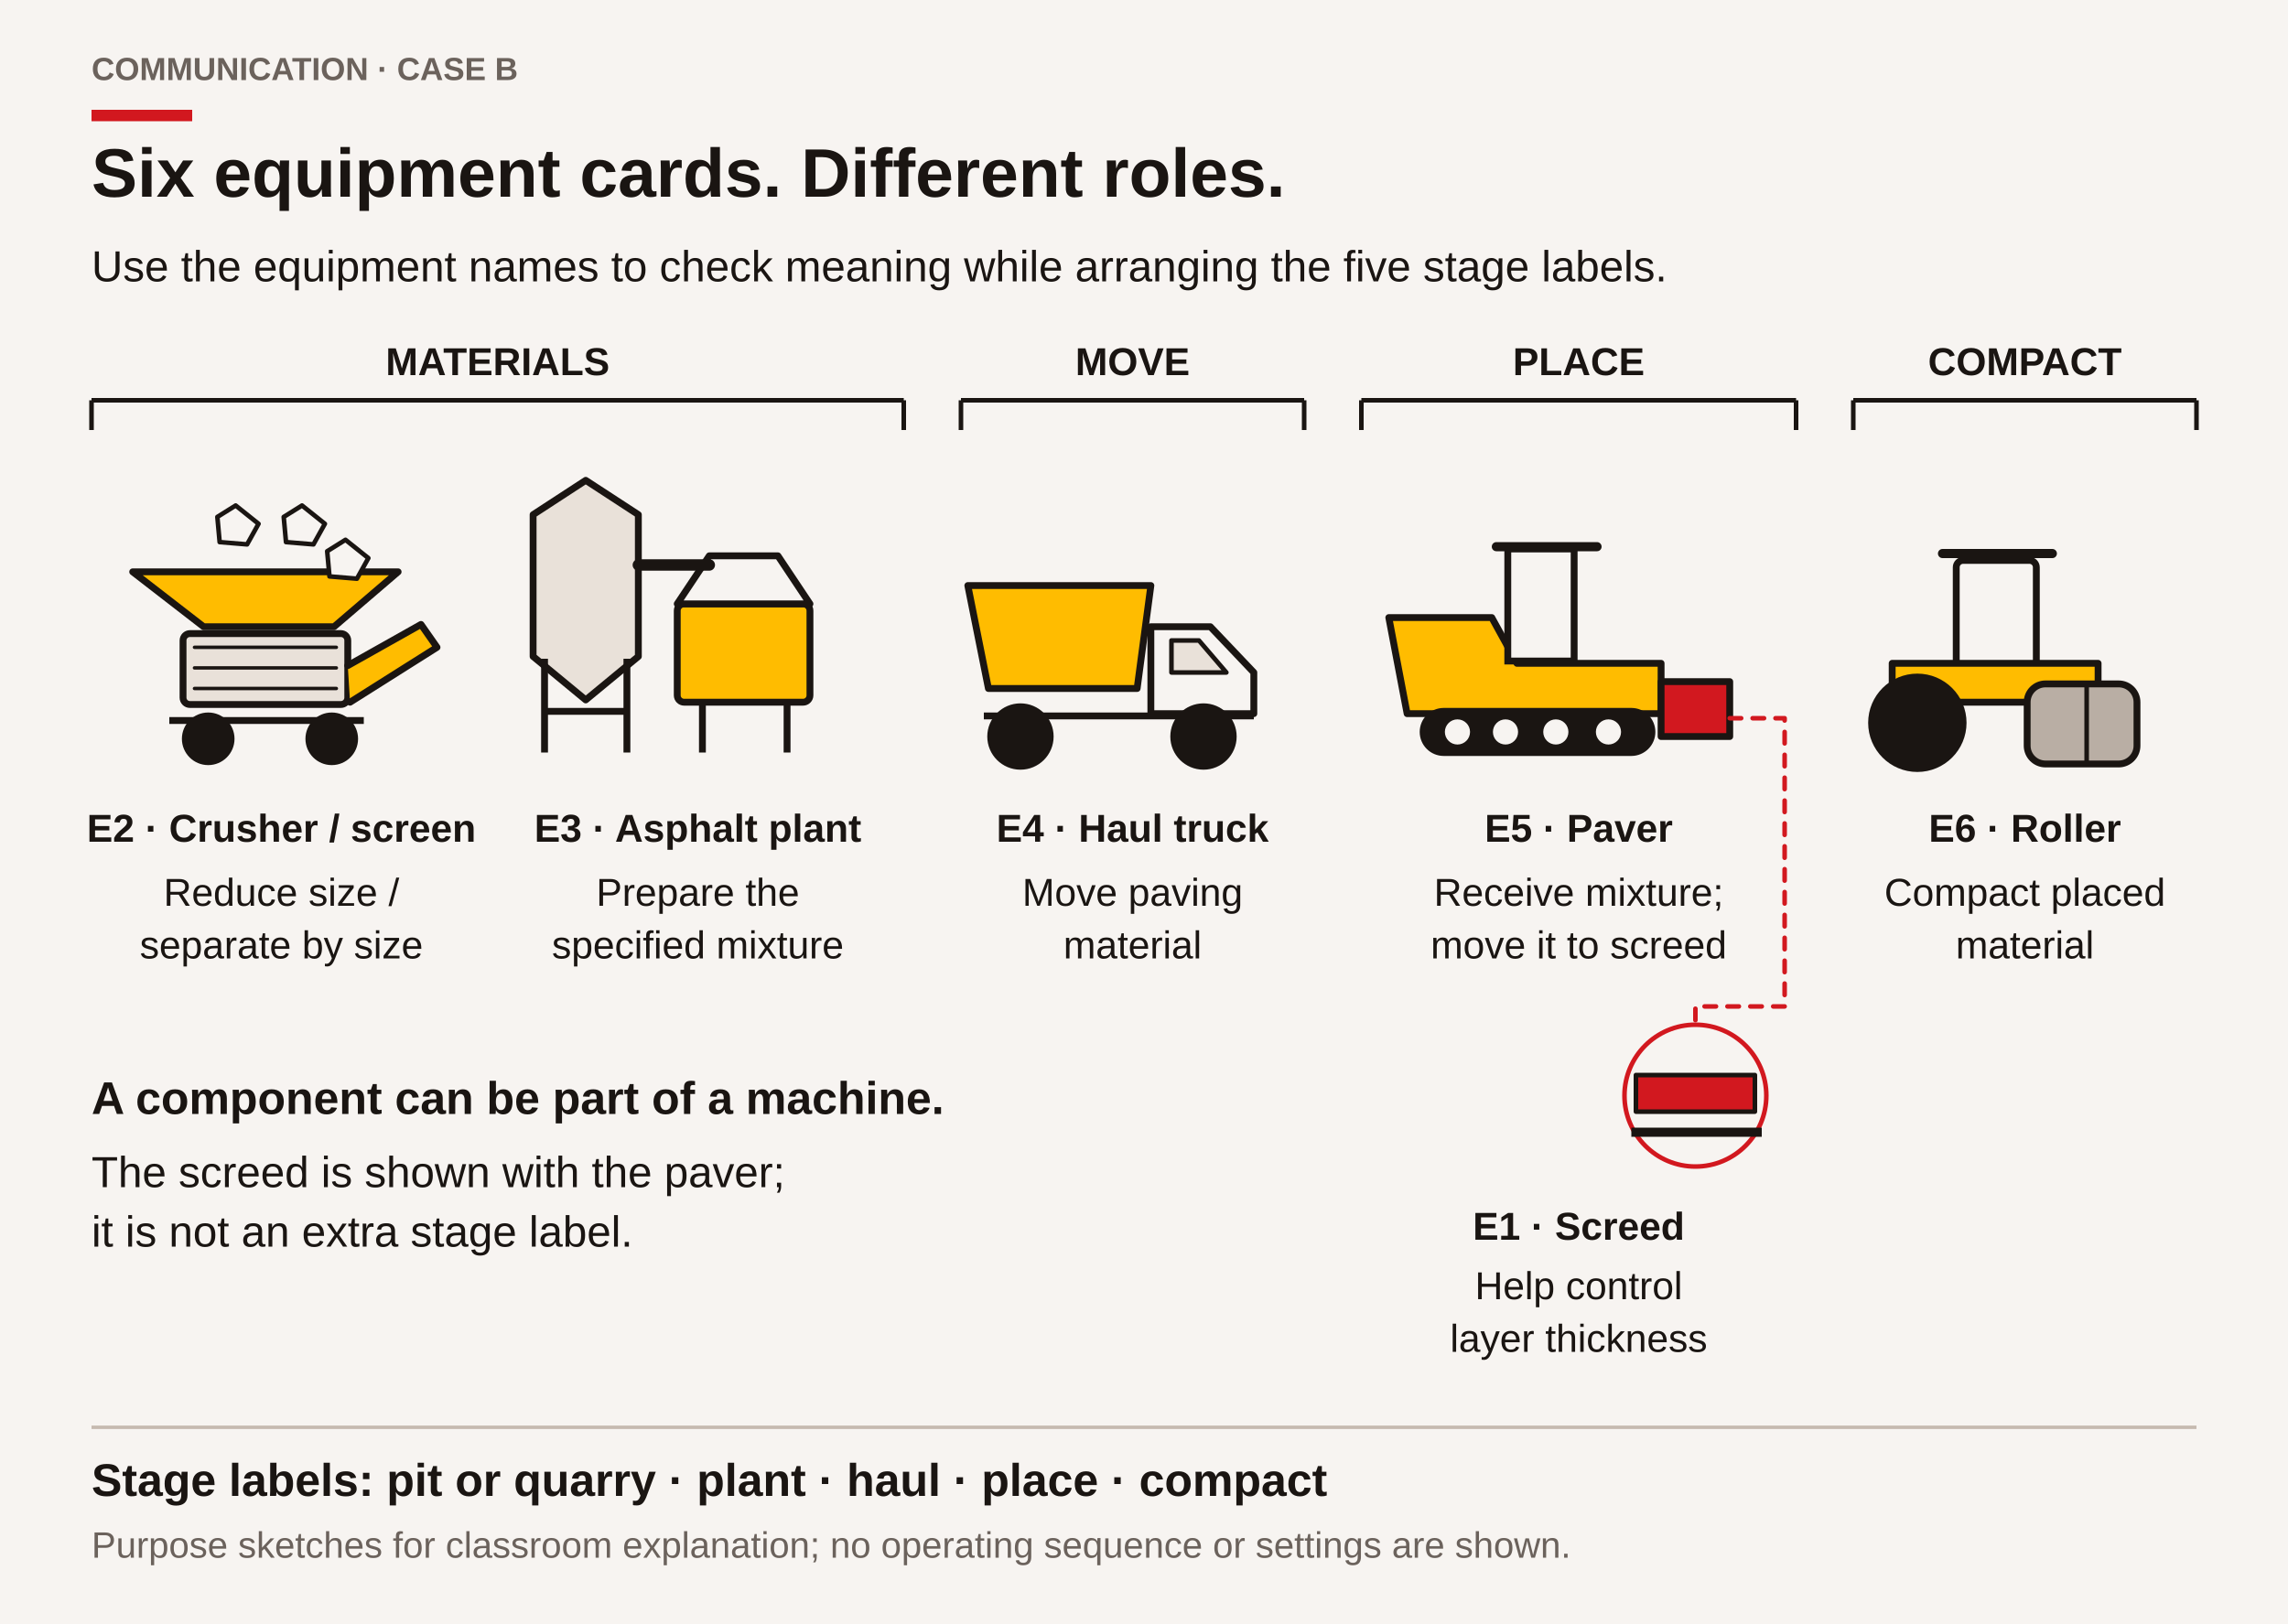
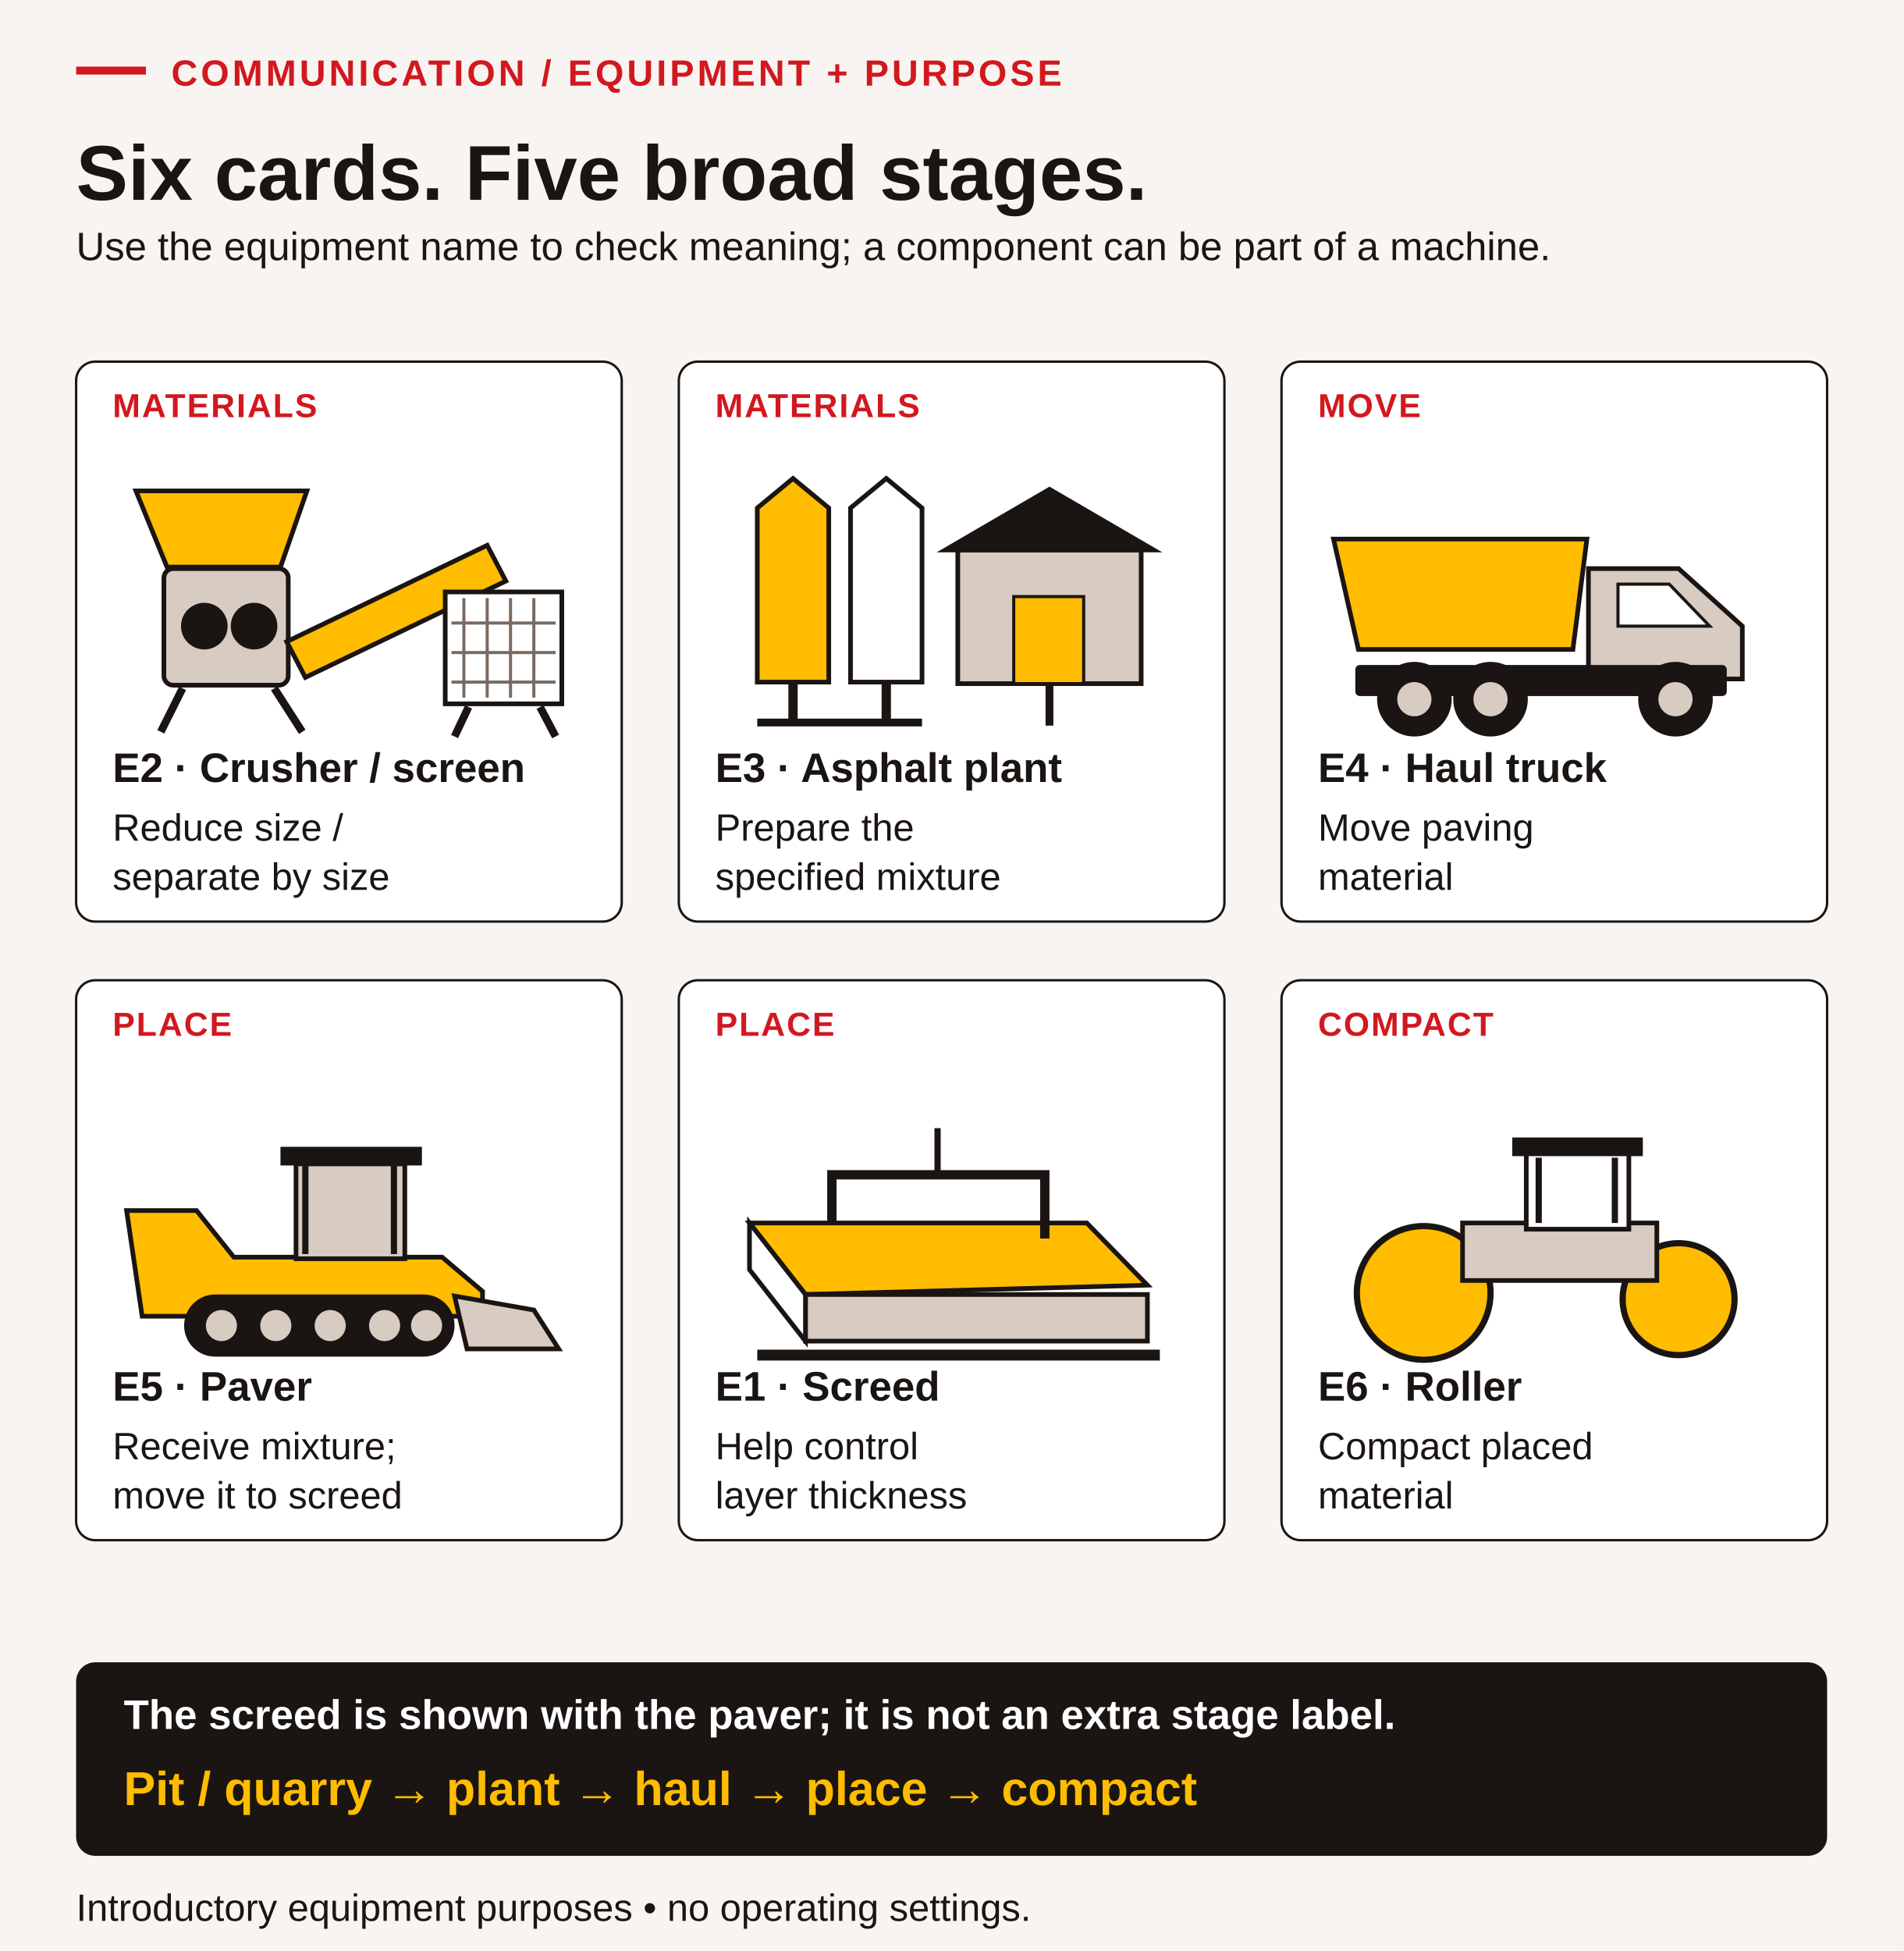
- <svg xmlns="http://www.w3.org/2000/svg" viewBox="0 0 1000 710" role="img" aria-labelledby="title desc">
+ <svg xmlns="http://www.w3.org/2000/svg" width="1200" height="1230" viewBox="0 0 1200 1230" role="img" aria-labelledby="title desc">
  <defs>
-     <marker id="arrow" viewBox="0 0 10 10" refX="9" refY="5" markerWidth="9" markerHeight="9" orient="auto-start-reverse">
-       <path d="M 1 1 L 9 5 L 1 9" fill="none" stroke="#1A1512" stroke-width="1.8" stroke-linecap="round" stroke-linejoin="round" />
+     <marker id="arrow" markerWidth="8" markerHeight="8" refX="7" refY="4" orient="auto">
+       <path d="M0 0 L8 4 L0 8Z" fill="#1A1512" />
    </marker>
-     <marker id="arrow-red" viewBox="0 0 10 10" refX="9" refY="5" markerWidth="9" markerHeight="9" orient="auto-start-reverse">
-       <path d="M 1 1 L 9 5 L 1 9" fill="none" stroke="#D2181F" stroke-width="1.8" stroke-linecap="round" stroke-linejoin="round" />
-     </marker>
+     <pattern id="hatch" width="14" height="14" patternUnits="userSpaceOnUse">
+       <path d="M-2 12 L12 -2 M2 16 L16 2" stroke="#7A6B61" stroke-width="1.5" />
+     </pattern>
  </defs>
-   <g font-family="Arial, Helvetica, sans-serif">
-     <rect width="1000" height="710" fill="#F7F4F1" />
-     <text x="40" y="35" font-size="14" font-weight="700" fill="#6B625C" text-anchor="start">COMMUNICATION · CASE B</text>
-     <rect x="40" y="48" width="44" height="5" rx="0" fill="#D2181F" stroke="none" stroke-width="3" />
-     <text x="40" y="86" font-size="30" font-weight="700" fill="#1A1512" text-anchor="start">Six equipment cards. Different roles.</text>
-     <text x="40" y="123" font-size="19" font-weight="400" fill="#1A1512" text-anchor="start">Use the equipment names to check meaning while arranging the five stage labels.</text>
-     <line x1="40" y1="175" x2="395" y2="175" stroke="#1A1512" stroke-width="2" />
-     <line x1="40" y1="175" x2="40" y2="188" stroke="#1A1512" stroke-width="2" />
-     <line x1="395" y1="175" x2="395" y2="188" stroke="#1A1512" stroke-width="2" />
-     <text x="217.5" y="164" font-size="17" font-weight="700" fill="#1A1512" text-anchor="middle">MATERIALS</text>
-     <line x1="420" y1="175" x2="570" y2="175" stroke="#1A1512" stroke-width="2" />
-     <line x1="420" y1="175" x2="420" y2="188" stroke="#1A1512" stroke-width="2" />
-     <line x1="570" y1="175" x2="570" y2="188" stroke="#1A1512" stroke-width="2" />
-     <text x="495.0" y="164" font-size="17" font-weight="700" fill="#1A1512" text-anchor="middle">MOVE</text>
-     <line x1="595" y1="175" x2="785" y2="175" stroke="#1A1512" stroke-width="2" />
-     <line x1="595" y1="175" x2="595" y2="188" stroke="#1A1512" stroke-width="2" />
-     <line x1="785" y1="175" x2="785" y2="188" stroke="#1A1512" stroke-width="2" />
-     <text x="690.0" y="164" font-size="17" font-weight="700" fill="#1A1512" text-anchor="middle">PLACE</text>
-     <line x1="810" y1="175" x2="960" y2="175" stroke="#1A1512" stroke-width="2" />
-     <line x1="810" y1="175" x2="810" y2="188" stroke="#1A1512" stroke-width="2" />
-     <line x1="960" y1="175" x2="960" y2="188" stroke="#1A1512" stroke-width="2" />
-     <text x="885.0" y="164" font-size="17" font-weight="700" fill="#1A1512" text-anchor="middle">COMPACT</text>
-     <path d="M 58 250 l 31 24 h 57 l 28 -24 Z" fill="#FFBC00" stroke="#1A1512" stroke-width="3" stroke-linecap="round" stroke-linejoin="round" />
-     <rect x="80" y="277" width="72" height="31" rx="3" fill="#E9E1D9" stroke="#1A1512" stroke-width="3" />
-     <path d="M 85 283 h 62 m -62 9 h 62 m -62 9 h 62" fill="none" stroke="#1A1512" stroke-width="1.5" stroke-linecap="round" stroke-linejoin="round" />
-     <path d="M 152 291 l 32 -18 l 7 10 l -38 24" fill="#FFBC00" stroke="#1A1512" stroke-width="3" stroke-linecap="round" stroke-linejoin="round" />
-     <line x1="74" y1="315" x2="159" y2="315" stroke="#1A1512" stroke-width="3" />
-     <circle cx="91" cy="323" r="10" fill="#1A1512" stroke="#1A1512" stroke-width="3" />
-     <circle cx="145" cy="323" r="10" fill="#1A1512" stroke="#1A1512" stroke-width="3" />
-     <path d="M 95 226 l 8 -5 l 10 8 l -5 9 l -12 -1 Z" fill="#F7F4F1" stroke="#1A1512" stroke-width="2" stroke-linecap="round" stroke-linejoin="round" />
-     <path d="M 124 226 l 8 -5 l 10 8 l -5 9 l -12 -1 Z" fill="#F7F4F1" stroke="#1A1512" stroke-width="2" stroke-linecap="round" stroke-linejoin="round" />
-     <path d="M 143 241 l 8 -5 l 10 8 l -5 9 l -12 -1 Z" fill="#F7F4F1" stroke="#1A1512" stroke-width="2" stroke-linecap="round" stroke-linejoin="round" />
-     <text x="123" y="368" font-size="17" font-weight="700" fill="#1A1512" text-anchor="middle">E2 · Crusher / screen</text>
-     <text x="123" y="396" font-size="17" font-weight="400" fill="#1A1512" text-anchor="middle">Reduce size /</text>
-     <text x="123" y="419" font-size="17" font-weight="400" fill="#1A1512" text-anchor="middle">separate by size</text>
-     <path d="M 233 225 l 23 -15 l 23 15 v 62 l -23 19 l -23 -19 Z" fill="#E9E1D9" stroke="#1A1512" stroke-width="3" stroke-linecap="round" stroke-linejoin="round" />
-     <line x1="238" y1="288" x2="238" y2="329" stroke="#1A1512" stroke-width="3" />
-     <line x1="274" y1="288" x2="274" y2="329" stroke="#1A1512" stroke-width="3" />
-     <line x1="238" y1="311" x2="274" y2="311" stroke="#1A1512" stroke-width="3" />
-     <rect x="296" y="264" width="58" height="43" rx="3" fill="#FFBC00" stroke="#1A1512" stroke-width="3" />
-     <path d="M 296 264 l 14 -21 h 30 l 14 21 Z" fill="#F7F4F1" stroke="#1A1512" stroke-width="3" stroke-linecap="round" stroke-linejoin="round" />
-     <line x1="307" y1="307" x2="307" y2="329" stroke="#1A1512" stroke-width="3" />
-     <line x1="344" y1="307" x2="344" y2="329" stroke="#1A1512" stroke-width="3" />
-     <path d="M 279 247 h 31" fill="none" stroke="#1A1512" stroke-width="5" stroke-linecap="round" stroke-linejoin="round" />
-     <text x="305" y="368" font-size="17" font-weight="700" fill="#1A1512" text-anchor="middle">E3 · Asphalt plant</text>
-     <text x="305" y="396" font-size="17" font-weight="400" fill="#1A1512" text-anchor="middle">Prepare the</text>
-     <text x="305" y="419" font-size="17" font-weight="400" fill="#1A1512" text-anchor="middle">specified mixture</text>
-     <path d="M 423 256 h 80 l -6 45 h -65 Z" fill="#FFBC00" stroke="#1A1512" stroke-width="3" stroke-linecap="round" stroke-linejoin="round" />
-     <path d="M 503 274 h 26 l 19 20 v 18 h -45 Z" fill="#F7F4F1" stroke="#1A1512" stroke-width="3" stroke-linecap="round" stroke-linejoin="round" />
-     <path d="M 512 280 h 12 l 12 14 h -24 Z" fill="#E9E1D9" stroke="#1A1512" stroke-width="2" stroke-linecap="round" stroke-linejoin="round" />
-     <line x1="430" y1="313" x2="548" y2="313" stroke="#1A1512" stroke-width="3" />
-     <circle cx="446" cy="322" r="13" fill="#1A1512" stroke="#1A1512" stroke-width="3" />
-     <circle cx="526" cy="322" r="13" fill="#1A1512" stroke="#1A1512" stroke-width="3" />
-     <text x="495" y="368" font-size="17" font-weight="700" fill="#1A1512" text-anchor="middle">E4 · Haul truck</text>
-     <text x="495" y="396" font-size="17" font-weight="400" fill="#1A1512" text-anchor="middle">Move paving</text>
-     <text x="495" y="419" font-size="17" font-weight="400" fill="#1A1512" text-anchor="middle">material</text>
-     <path d="M 607 270 h 45 l 11 20 h 63 v 22 H 615 Z" fill="#FFBC00" stroke="#1A1512" stroke-width="3" stroke-linecap="round" stroke-linejoin="round" />
-     <rect x="659" y="240" width="29" height="49" rx="0" fill="#F7F4F1" stroke="#1A1512" stroke-width="3" />
-     <path d="M 654 239 h 44" fill="none" stroke="#1A1512" stroke-width="4" stroke-linecap="round" stroke-linejoin="round" />
-     <rect x="622" y="311" width="100" height="18" rx="9" fill="#1A1512" stroke="#1A1512" stroke-width="3" />
-     <circle cx="637" cy="320" r="5" fill="#F7F4F1" stroke="#F7F4F1" stroke-width="1" />
-     <circle cx="658" cy="320" r="5" fill="#F7F4F1" stroke="#F7F4F1" stroke-width="1" />
-     <circle cx="680" cy="320" r="5" fill="#F7F4F1" stroke="#F7F4F1" stroke-width="1" />
-     <circle cx="703" cy="320" r="5" fill="#F7F4F1" stroke="#F7F4F1" stroke-width="1" />
-     <path d="M 726 298 h 30 v 24 h -30 Z" fill="#D2181F" stroke="#1A1512" stroke-width="3" stroke-linecap="round" stroke-linejoin="round" />
-     <text x="690" y="368" font-size="17" font-weight="700" fill="#1A1512" text-anchor="middle">E5 · Paver</text>
-     <text x="690" y="396" font-size="17" font-weight="400" fill="#1A1512" text-anchor="middle">Receive mixture;</text>
-     <text x="690" y="419" font-size="17" font-weight="400" fill="#1A1512" text-anchor="middle">move it to screed</text>
-     <path d="M 756 314 H 780 V 440 H 741 V 449" fill="none" stroke="#D2181F" stroke-width="2" stroke-linecap="round" stroke-linejoin="round" stroke-dasharray="5 5" />
-     <circle cx="741" cy="479" r="31" fill="#F7F4F1" stroke="#D2181F" stroke-width="2" />
-     <path d="M 715 470 h 52 v 16 h -52 Z" fill="#D2181F" stroke="#1A1512" stroke-width="2" stroke-linecap="round" stroke-linejoin="round" />
-     <line x1="713" y1="495" x2="770" y2="495" stroke="#1A1512" stroke-width="4" />
-     <text x="690" y="542" font-size="17" font-weight="700" fill="#1A1512" text-anchor="middle">E1 · Screed</text>
-     <text x="690" y="568" font-size="17" font-weight="400" fill="#1A1512" text-anchor="middle">Help control</text>
-     <text x="690" y="591" font-size="17" font-weight="400" fill="#1A1512" text-anchor="middle">layer thickness</text>
-     <rect x="855" y="245" width="35" height="51" rx="3" fill="#F7F4F1" stroke="#1A1512" stroke-width="3" />
-     <path d="M 849 242 h 48" fill="none" stroke="#1A1512" stroke-width="4" stroke-linecap="round" stroke-linejoin="round" />
-     <path d="M 827 290 h 90 v 17 h -90 Z" fill="#FFBC00" stroke="#1A1512" stroke-width="3" stroke-linecap="round" stroke-linejoin="round" />
-     <circle cx="838" cy="316" r="20" fill="#1A1512" stroke="#1A1512" stroke-width="3" />
-     <rect x="886" y="299" width="48" height="35" rx="8" fill="#B9AEA4" stroke="#1A1512" stroke-width="3" />
-     <line x1="912" y1="300" x2="912" y2="333" stroke="#1A1512" stroke-width="2" />
-     <text x="885" y="368" font-size="17" font-weight="700" fill="#1A1512" text-anchor="middle">E6 · Roller</text>
-     <text x="885" y="396" font-size="17" font-weight="400" fill="#1A1512" text-anchor="middle">Compact placed</text>
-     <text x="885" y="419" font-size="17" font-weight="400" fill="#1A1512" text-anchor="middle">material</text>
-     <text x="40" y="487" font-size="20" font-weight="700" fill="#1A1512" text-anchor="start">A component can be part of a machine.</text>
-     <text x="40" y="519" font-size="19" font-weight="400" fill="#1A1512" text-anchor="start">The screed is shown with the paver;</text>
-     <text x="40" y="545" font-size="19" font-weight="400" fill="#1A1512" text-anchor="start">it is not an extra stage label.</text>
-     <line x1="40" y1="624" x2="960" y2="624" stroke="#C6BAB0" stroke-width="1.5" />
-     <text x="40" y="654" font-size="20" font-weight="700" fill="#1A1512" text-anchor="start">Stage labels: pit or quarry · plant · haul · place · compact</text>
-     <text x="40" y="681" font-size="16" font-weight="400" fill="#6B625C" text-anchor="start">Purpose sketches for classroom explanation; no operating sequence or settings are shown.</text>
+   <rect width="1200" height="1230" fill="#F7F4F1" />
+   <g font-family="Arial,Helvetica,sans-serif">
+     <rect x="48" y="42" width="44" height="5" rx="0" fill="#D2181F" stroke="none" stroke-width="1" />
+     <text x="108" y="54" font-size="23" font-weight="700" fill="#D2181F" text-anchor="start" letter-spacing="2">COMMUNICATION / EQUIPMENT + PURPOSE</text>
+     <text x="48" y="126" font-size="49" font-weight="700" fill="#1A1512" text-anchor="start" letter-spacing="0">Six cards. Five broad stages.</text>
+     <text x="48" y="164" font-size="25" font-weight="400" fill="#1A1512" text-anchor="start" letter-spacing="0">Use the equipment name to check meaning; a component can be part of a machine.</text>
+     <rect x="48" y="228" width="344" height="353" rx="12" fill="#FFFFFF" stroke="#1A1512" stroke-width="1.5" />
+     <text x="71" y="263" font-size="21" font-weight="700" fill="#D2181F" text-anchor="start" letter-spacing="1">MATERIALS</text>
+     <g transform="translate(71,284) scale(0.98) rotate(0)">
+       <path d="M15 26 H125 L108 75 H35Z" stroke="#1A1512" stroke-width="3" fill="#FFBC00" />
+       <rect x="33" y="76" width="80" height="75" rx="6" fill="#D8CBC1" stroke="#1A1512" stroke-width="3" />
+       <circle cx="59" cy="113" r="15" fill="#1A1512" stroke="none" stroke-width="1" />
+       <circle cx="91" cy="113" r="15" fill="#1A1512" stroke="none" stroke-width="1" />
+       <path d="M112 123 L241 61 L253 84 L124 146Z" stroke="#1A1512" stroke-width="3" fill="#FFBC00" />
+       <rect x="214" y="91" width="75" height="72" rx="0" fill="#FFFFFF" stroke="#1A1512" stroke-width="3" />
+       <line x1="226" y1="95" x2="226" y2="159" stroke="#7A6B61" stroke-width="2" />
+       <line x1="241" y1="95" x2="241" y2="159" stroke="#7A6B61" stroke-width="2" />
+       <line x1="256" y1="95" x2="256" y2="159" stroke="#7A6B61" stroke-width="2" />
+       <line x1="271" y1="95" x2="271" y2="159" stroke="#7A6B61" stroke-width="2" />
+       <line x1="218" y1="111" x2="285" y2="111" stroke="#7A6B61" stroke-width="2" />
+       <line x1="218" y1="130" x2="285" y2="130" stroke="#7A6B61" stroke-width="2" />
+       <line x1="218" y1="149" x2="285" y2="149" stroke="#7A6B61" stroke-width="2" />
+       <line x1="45" y1="153" x2="31" y2="181" stroke="#1A1512" stroke-width="5" />
+       <line x1="104" y1="153" x2="122" y2="181" stroke="#1A1512" stroke-width="5" />
+       <line x1="229" y1="165" x2="220" y2="184" stroke="#1A1512" stroke-width="5" />
+       <line x1="275" y1="165" x2="285" y2="184" stroke="#1A1512" stroke-width="5" />
+     </g>
+     <text x="71" y="493" font-size="26" font-weight="700" fill="#1A1512" text-anchor="start" letter-spacing="0">E2 · Crusher / screen</text>
+     <text x="71" y="530" font-size="24" font-weight="400" fill="#1A1512" text-anchor="start" letter-spacing="0">Reduce size /</text>
+     <text x="71" y="561" font-size="24" font-weight="400" fill="#1A1512" text-anchor="start" letter-spacing="0">separate by size</text>
+     <rect x="428" y="228" width="344" height="353" rx="12" fill="#FFFFFF" stroke="#1A1512" stroke-width="1.5" />
+     <text x="451" y="263" font-size="21" font-weight="700" fill="#D2181F" text-anchor="start" letter-spacing="1">MATERIALS</text>
+     <g transform="translate(451,284) scale(0.98) rotate(0)">
+       <path d="M27 37 L50 18 L73 37 V149 H27Z" stroke="#1A1512" stroke-width="3" fill="#FFBC00" />
+       <path d="M87 37 L110 18 L133 37 V149 H87Z" stroke="#1A1512" stroke-width="3" fill="#FFFFFF" />
+       <rect x="156" y="64" width="118" height="86" rx="0" fill="#D8CBC1" stroke="#1A1512" stroke-width="3" />
+       <path d="M148 64 L215 25 L282 64Z" stroke="#1A1512" stroke-width="3" fill="#1A1512" />
+       <rect x="192" y="94" width="45" height="56" rx="0" fill="#FFBC00" stroke="#1A1512" stroke-width="2" />
+       <line x1="50" y1="149" x2="50" y2="175" stroke="#1A1512" stroke-width="6" />
+       <line x1="110" y1="149" x2="110" y2="175" stroke="#1A1512" stroke-width="6" />
+       <line x1="27" y1="175" x2="133" y2="175" stroke="#1A1512" stroke-width="5" />
+       <line x1="215" y1="150" x2="215" y2="177" stroke="#1A1512" stroke-width="5" />
+     </g>
+     <text x="451" y="493" font-size="26" font-weight="700" fill="#1A1512" text-anchor="start" letter-spacing="0">E3 · Asphalt plant</text>
+     <text x="451" y="530" font-size="24" font-weight="400" fill="#1A1512" text-anchor="start" letter-spacing="0">Prepare the</text>
+     <text x="451" y="561" font-size="24" font-weight="400" fill="#1A1512" text-anchor="start" letter-spacing="0">specified mixture</text>
+     <rect x="808" y="228" width="344" height="353" rx="12" fill="#FFFFFF" stroke="#1A1512" stroke-width="1.5" />
+     <text x="831" y="263" font-size="21" font-weight="700" fill="#D2181F" text-anchor="start" letter-spacing="1">MOVE</text>
+     <g transform="translate(831,284) scale(0.98) rotate(0)">
+       <path d="M10 57 H173 L164 128 H26Z" stroke="#1A1512" stroke-width="3" fill="#FFBC00" />
+       <path d="M181 76 H232 L273 113 V147 H174 V76Z" stroke="#1A1512" stroke-width="3" fill="#D8CBC1" />
+       <path d="M193 86 H226 L252 113 H193Z" stroke="#1A1512" stroke-width="2" fill="#FFFFFF" />
+       <rect x="24" y="138" width="239" height="20" rx="3" fill="#1A1512" stroke="none" stroke-width="1" />
+       <circle cx="62" cy="160" r="24" fill="#1A1512" stroke="none" stroke-width="1" />
+       <circle cx="62" cy="160" r="11" fill="#D8CBC1" stroke="none" stroke-width="1" />
+       <circle cx="111" cy="160" r="24" fill="#1A1512" stroke="none" stroke-width="1" />
+       <circle cx="111" cy="160" r="11" fill="#D8CBC1" stroke="none" stroke-width="1" />
+       <circle cx="230" cy="160" r="24" fill="#1A1512" stroke="none" stroke-width="1" />
+       <circle cx="230" cy="160" r="11" fill="#D8CBC1" stroke="none" stroke-width="1" />
+     </g>
+     <text x="831" y="493" font-size="26" font-weight="700" fill="#1A1512" text-anchor="start" letter-spacing="0">E4 · Haul truck</text>
+     <text x="831" y="530" font-size="24" font-weight="400" fill="#1A1512" text-anchor="start" letter-spacing="0">Move paving</text>
+     <text x="831" y="561" font-size="24" font-weight="400" fill="#1A1512" text-anchor="start" letter-spacing="0">material</text>
+     <rect x="48" y="618" width="344" height="353" rx="12" fill="#FFFFFF" stroke="#1A1512" stroke-width="1.5" />
+     <text x="71" y="653" font-size="21" font-weight="700" fill="#D2181F" text-anchor="start" letter-spacing="1">PLACE</text>
+     <g transform="translate(71,674) scale(0.98) rotate(0)">
+       <path d="M9 91 H54 L78 121 H212 L238 143 V159 H19Z" stroke="#1A1512" stroke-width="3" fill="#FFBC00" />
+       <rect x="118" y="61" width="70" height="61" rx="0" fill="#D8CBC1" stroke="#1A1512" stroke-width="3" />
+       <rect x="108" y="50" width="91" height="12" rx="0" fill="#1A1512" stroke="none" stroke-width="1" />
+       <line x1="124" y1="62" x2="124" y2="119" stroke="#1A1512" stroke-width="4" />
+       <line x1="181" y1="62" x2="181" y2="119" stroke="#1A1512" stroke-width="4" />
+       <rect x="46" y="145" width="174" height="40" rx="20" fill="#1A1512" stroke="none" stroke-width="1" />
+       <circle cx="70" cy="165" r="10" fill="#D8CBC1" stroke="none" stroke-width="1" />
+       <circle cx="105" cy="165" r="10" fill="#D8CBC1" stroke="none" stroke-width="1" />
+       <circle cx="140" cy="165" r="10" fill="#D8CBC1" stroke="none" stroke-width="1" />
+       <circle cx="175" cy="165" r="10" fill="#D8CBC1" stroke="none" stroke-width="1" />
+       <circle cx="202" cy="165" r="10" fill="#D8CBC1" stroke="none" stroke-width="1" />
+       <path d="M220 146 L271 155 L287 180 H228Z" stroke="#1A1512" stroke-width="3" fill="#D8CBC1" />
+     </g>
+     <text x="71" y="883" font-size="26" font-weight="700" fill="#1A1512" text-anchor="start" letter-spacing="0">E5 · Paver</text>
+     <text x="71" y="920" font-size="24" font-weight="400" fill="#1A1512" text-anchor="start" letter-spacing="0">Receive mixture;</text>
+     <text x="71" y="951" font-size="24" font-weight="400" fill="#1A1512" text-anchor="start" letter-spacing="0">move it to screed</text>
+     <rect x="428" y="618" width="344" height="353" rx="12" fill="#FFFFFF" stroke="#1A1512" stroke-width="1.5" />
+     <text x="451" y="653" font-size="21" font-weight="700" fill="#D2181F" text-anchor="start" letter-spacing="1">PLACE</text>
+     <g transform="translate(451,674) scale(0.98) rotate(0)">
+       <path d="M22 99 H239 L278 139 L58 145Z" stroke="#1A1512" stroke-width="3" fill="#FFBC00" />
+       <path d="M58 145 H278 V175 H58Z" stroke="#1A1512" stroke-width="3" fill="#D8CBC1" />
+       <path d="M22 99 V129 L58 175 V145Z" stroke="#1A1512" stroke-width="3" fill="#FFFFFF" />
+       <line x1="27" y1="184" x2="286" y2="184" stroke="#1A1512" stroke-width="7" />
+       <path d="M75 100 V68 H212 V109" stroke="#1A1512" stroke-width="6" fill="none" />
+       <line x1="143" y1="38" x2="143" y2="66" stroke="#1A1512" stroke-width="4" />
+     </g>
+     <text x="451" y="883" font-size="26" font-weight="700" fill="#1A1512" text-anchor="start" letter-spacing="0">E1 · Screed</text>
+     <text x="451" y="920" font-size="24" font-weight="400" fill="#1A1512" text-anchor="start" letter-spacing="0">Help control</text>
+     <text x="451" y="951" font-size="24" font-weight="400" fill="#1A1512" text-anchor="start" letter-spacing="0">layer thickness</text>
+     <rect x="808" y="618" width="344" height="353" rx="12" fill="#FFFFFF" stroke="#1A1512" stroke-width="1.5" />
+     <text x="831" y="653" font-size="21" font-weight="700" fill="#D2181F" text-anchor="start" letter-spacing="1">COMPACT</text>
+     <g transform="translate(831,674) scale(0.98) rotate(0)">
+       <circle cx="68" cy="144" r="43" fill="#FFBC00" stroke="#1A1512" stroke-width="4" />
+       <circle cx="232" cy="148" r="36" fill="#FFBC00" stroke="#1A1512" stroke-width="4" />
+       <rect x="93" y="99" width="125" height="37" rx="0" fill="#D8CBC1" stroke="#1A1512" stroke-width="3" />
+       <rect x="134" y="54" width="66" height="49" rx="0" fill="#FFFFFF" stroke="#1A1512" stroke-width="3" />
+       <rect x="125" y="44" width="84" height="12" rx="0" fill="#1A1512" stroke="none" stroke-width="1" />
+       <line x1="142" y1="57" x2="142" y2="99" stroke="#1A1512" stroke-width="4" />
+       <line x1="191" y1="57" x2="191" y2="99" stroke="#1A1512" stroke-width="4" />
+     </g>
+     <text x="831" y="883" font-size="26" font-weight="700" fill="#1A1512" text-anchor="start" letter-spacing="0">E6 · Roller</text>
+     <text x="831" y="920" font-size="24" font-weight="400" fill="#1A1512" text-anchor="start" letter-spacing="0">Compact placed</text>
+     <text x="831" y="951" font-size="24" font-weight="400" fill="#1A1512" text-anchor="start" letter-spacing="0">material</text>
+     <rect x="48" y="1048" width="1104" height="122" rx="12" fill="#1A1512" stroke="none" stroke-width="1" />
+     <text x="78" y="1090" font-size="26" font-weight="700" fill="#FFFFFF" text-anchor="start" letter-spacing="0">The screed is shown with the paver; it is not an extra stage label.</text>
+     <text x="78" y="1138" font-size="30" font-weight="700" fill="#FFBC00" text-anchor="start" letter-spacing="0">Pit / quarry → plant → haul → place → compact</text>
+     <text x="48" y="1211" font-size="24" font-weight="400" fill="#1A1512" text-anchor="start" letter-spacing="0">Introductory equipment purposes • no operating settings.</text>
  </g>
</svg>
